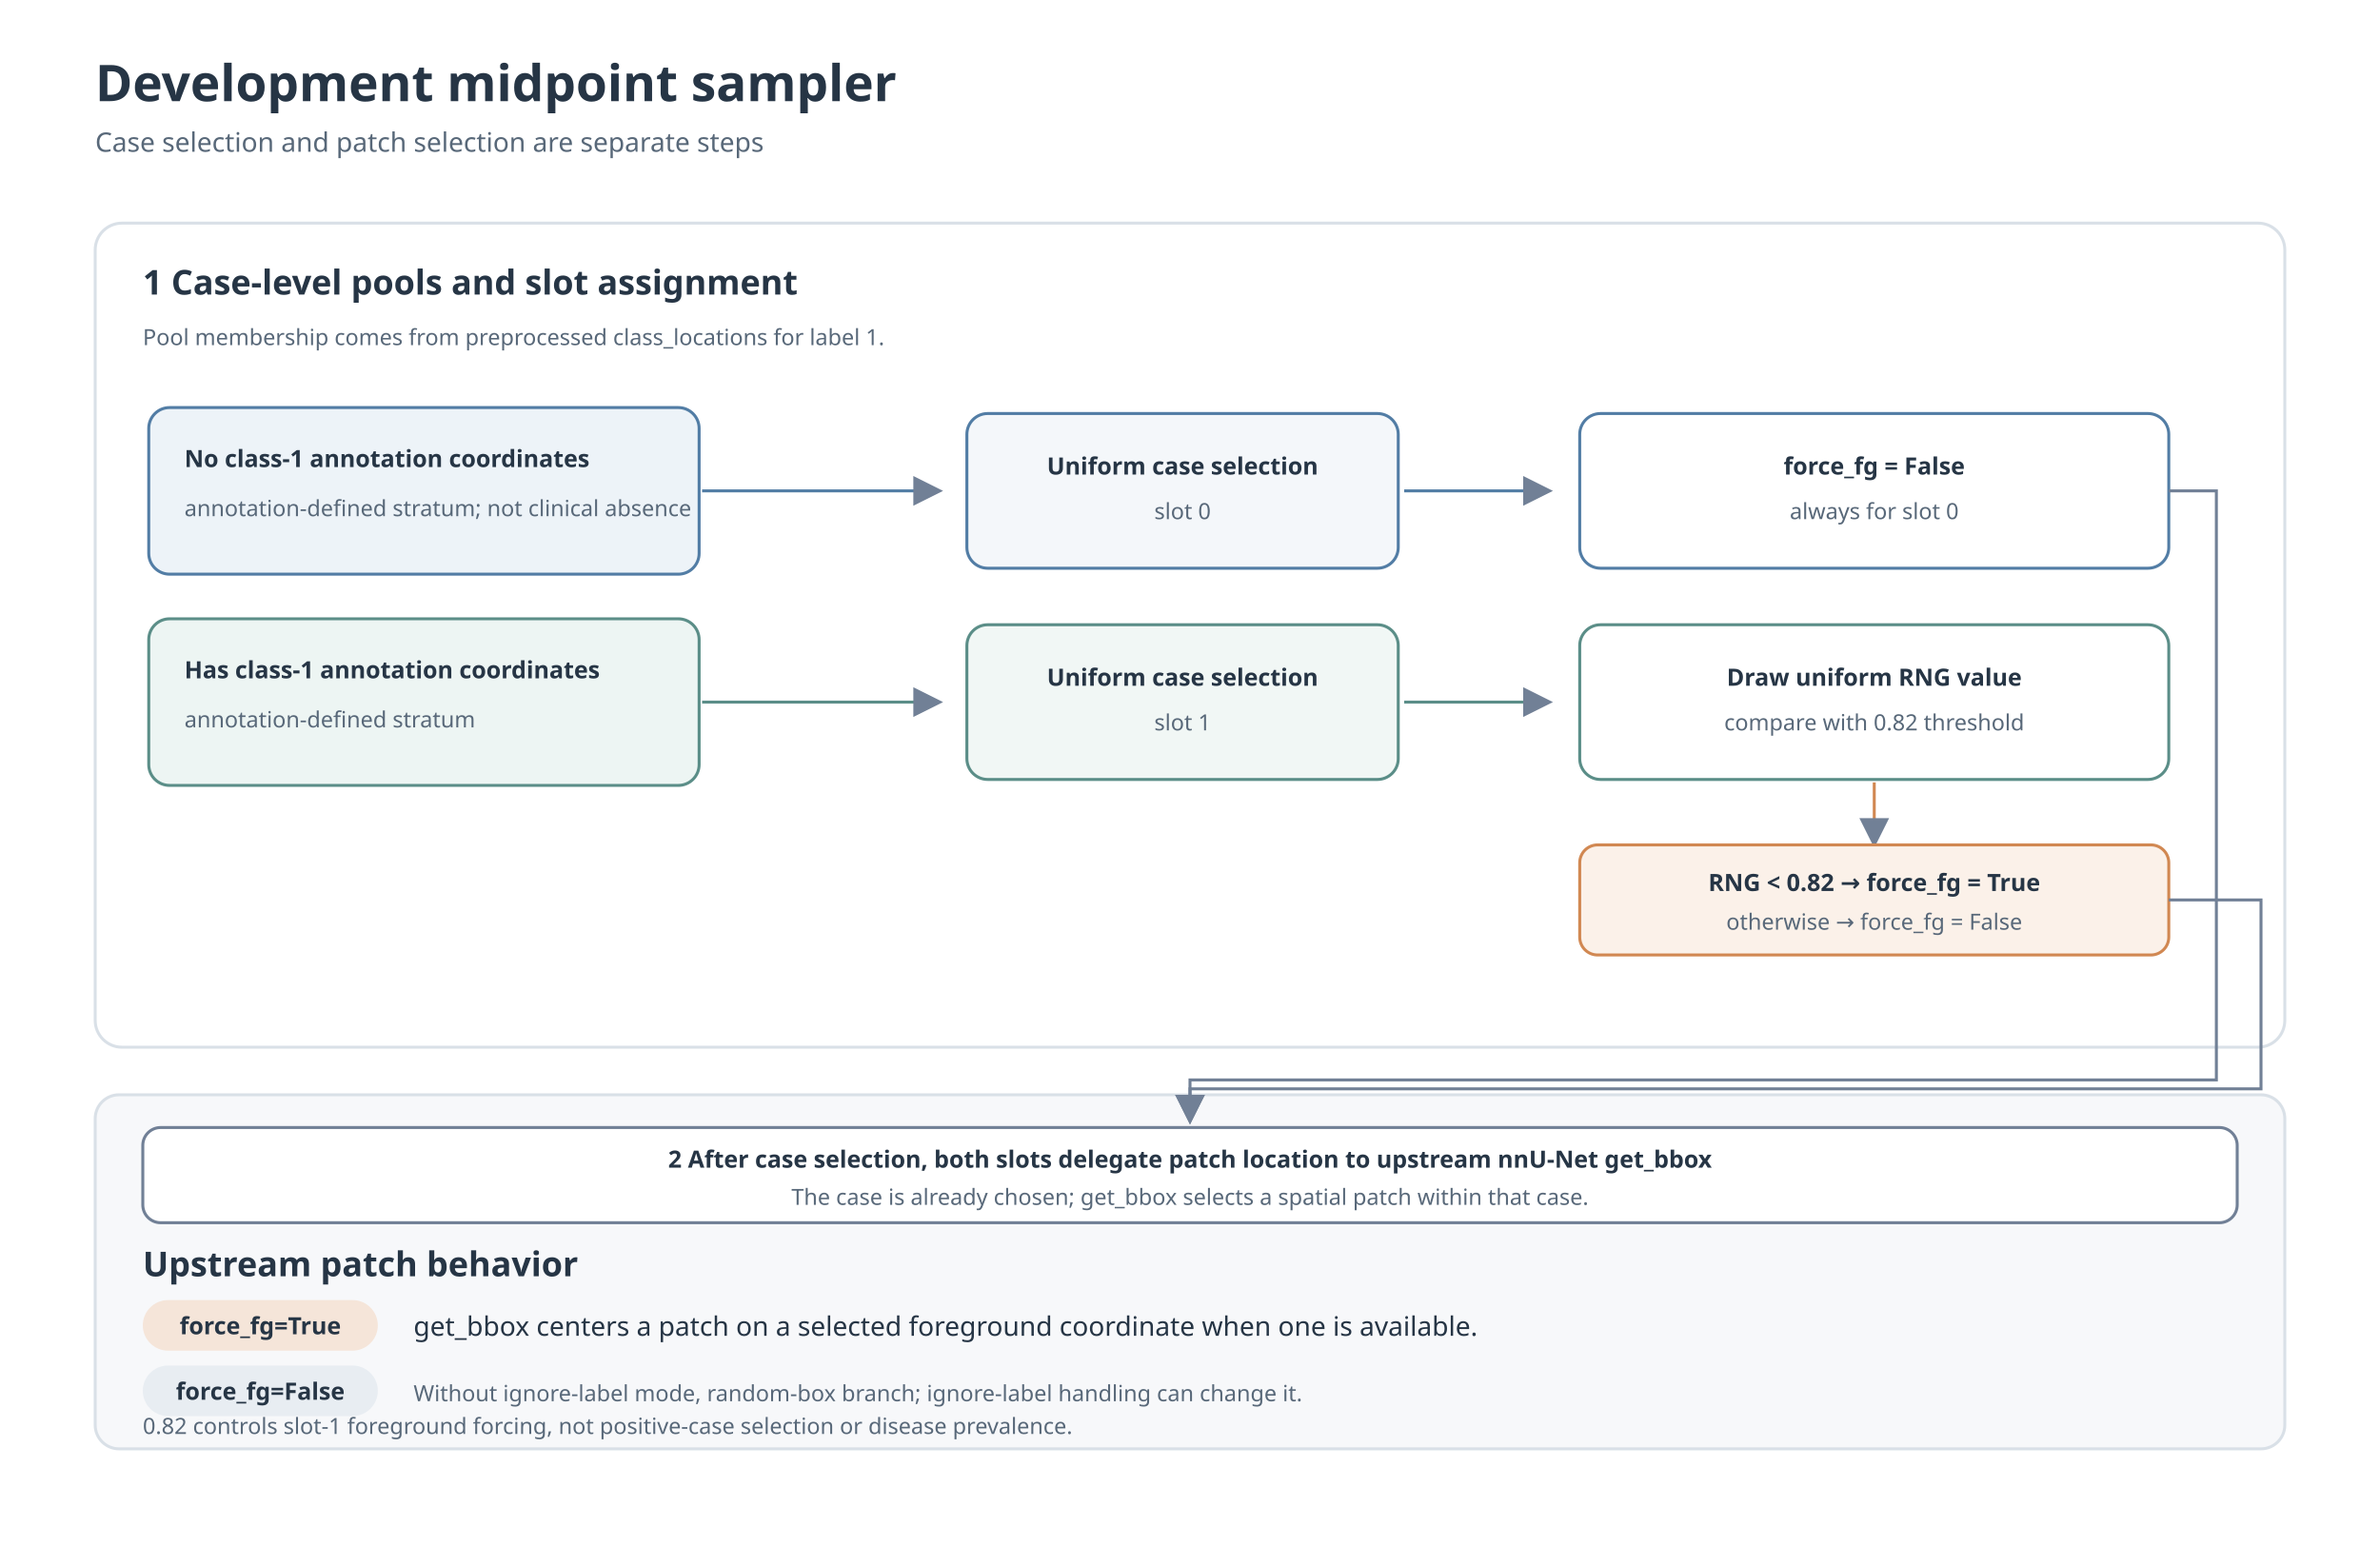
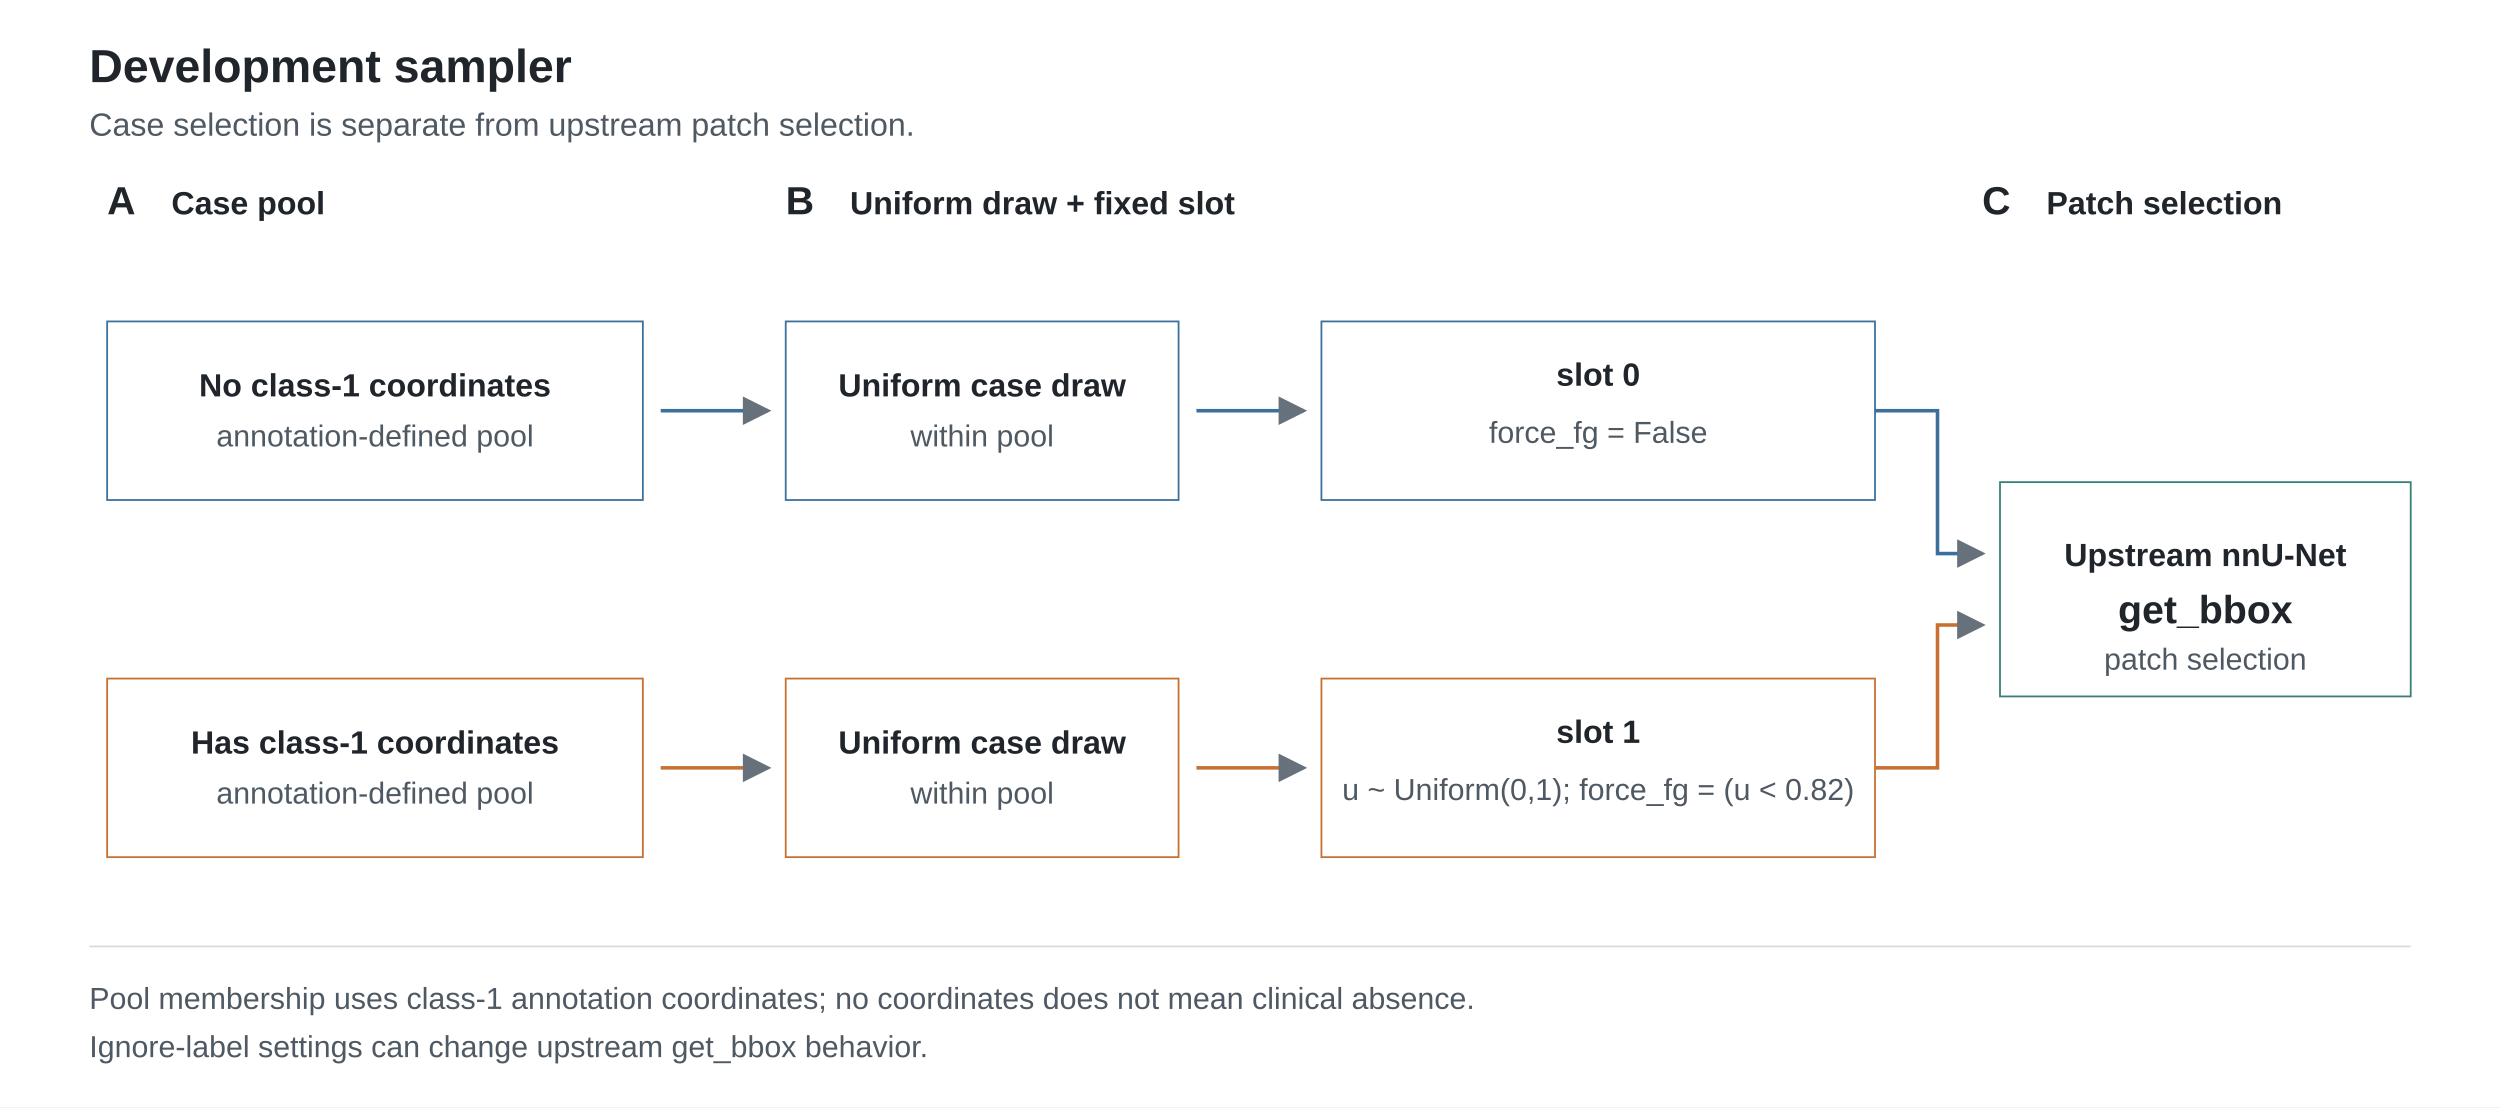
- <svg xmlns="http://www.w3.org/2000/svg" width="1600" height="1040" viewBox="0 0 1600 1040" role="img" aria-labelledby="title desc">
+ <svg xmlns="http://www.w3.org/2000/svg" width="1400" height="620" viewBox="0 0 1400 620" role="img" aria-labelledby="title desc">
  <defs>
-     <pattern id="control-hatch" width="9" height="9" patternUnits="userSpaceOnUse" patternTransform="rotate(45)">
-       <rect width="9" height="9" fill="#f0f1f2" />
-       <line x1="0" y1="0" x2="0" y2="9" stroke="#929aa2" stroke-width="3" />
+     <pattern id="control-hatch" width="8" height="8" patternUnits="userSpaceOnUse" patternTransform="rotate(45)">
+       <rect width="8" height="8" fill="#f4f4f4" />
+       <line x1="0" y1="0" x2="0" y2="8" stroke="#69727a" stroke-width="2" />
    </pattern>
-     <marker id="arrow" markerWidth="10" markerHeight="10" refX="8" refY="5" orient="auto">
-       <path d="M0,0 L10,5 L0,10 z" fill="#718096" />
+     <marker id="arrow" markerWidth="8" markerHeight="8" refX="7" refY="4" orient="auto">
+       <path d="M0,0 L8,4 L0,8 z" fill="#67717b" />
    </marker>
  </defs>
-   <rect x="0" y="0" width="1600" height="1040" fill="#ffffff" />
-   <style>text{font-family:sans-serif;fill:#263545} .title{font-size:34px;font-weight:700} .subtitle{font-size:18px;fill:#586879} .section{font-size:23px;font-weight:700} .body{font-size:18px} .small{font-size:15px;fill:#586879} .label{font-size:16px;font-weight:700} .metric{font-size:16px;font-variant-numeric:tabular-nums}</style>
-   <text x="64.0" y="68.0" class="title" text-anchor="start">Development midpoint sampler</text>
-   <text x="64.0" y="102.0" class="subtitle" text-anchor="start">Case selection and patch selection are separate steps</text>
-   <rect x="64.0" y="150.0" width="1472.0" height="554.0" rx="18" fill="#ffffff" stroke="#d9e0e7" stroke-width="2" />
-   <text x="96.0" y="198.0" class="section" text-anchor="start">1  Case-level pools and slot assignment</text>
-   <text x="96.0" y="232.0" class="small" text-anchor="start">Pool membership comes from preprocessed class_locations for label 1.</text>
-   <rect x="100.0" y="274.0" width="370.0" height="112.0" rx="14" fill="#edf3f8" stroke="#527da5" stroke-width="2" />
-   <text x="124.0" y="314.0" class="label" text-anchor="start">No class-1 annotation coordinates</text>
-   <text x="124.0" y="347.0" class="small" text-anchor="start">annotation-defined stratum; not clinical absence</text>
-   <line x1="472.0" y1="330.0" x2="630.0" y2="330.0" stroke="#527da5" stroke-width="2" marker-end="url(#arrow)" />
-   <rect x="650.0" y="278.0" width="290.0" height="104.0" rx="14" fill="#f4f7fa" stroke="#527da5" stroke-width="2" />
-   <text x="795.0" y="319.0" class="label" text-anchor="middle">Uniform case selection</text>
-   <text x="795.0" y="349.0" class="small" text-anchor="middle">slot 0</text>
-   <line x1="944.0" y1="330.0" x2="1040.0" y2="330.0" stroke="#527da5" stroke-width="2" marker-end="url(#arrow)" />
-   <rect x="1062.0" y="278.0" width="396.0" height="104.0" rx="14" fill="#ffffff" stroke="#527da5" stroke-width="2" />
-   <text x="1260.0" y="319.0" class="label" text-anchor="middle">force_fg = False</text>
-   <text x="1260.0" y="349.0" class="small" text-anchor="middle">always for slot 0</text>
-   <rect x="100.0" y="416.0" width="370.0" height="112.0" rx="14" fill="#edf5f3" stroke="#5b8e88" stroke-width="2" />
-   <text x="124.0" y="456.0" class="label" text-anchor="start">Has class-1 annotation coordinates</text>
-   <text x="124.0" y="489.0" class="small" text-anchor="start">annotation-defined stratum</text>
-   <line x1="472.0" y1="472.0" x2="630.0" y2="472.0" stroke="#5b8e88" stroke-width="2" marker-end="url(#arrow)" />
-   <rect x="650.0" y="420.0" width="290.0" height="104.0" rx="14" fill="#f1f7f5" stroke="#5b8e88" stroke-width="2" />
-   <text x="795.0" y="461.0" class="label" text-anchor="middle">Uniform case selection</text>
-   <text x="795.0" y="491.0" class="small" text-anchor="middle">slot 1</text>
-   <line x1="944.0" y1="472.0" x2="1040.0" y2="472.0" stroke="#5b8e88" stroke-width="2" marker-end="url(#arrow)" />
-   <rect x="1062.0" y="420.0" width="396.0" height="104.0" rx="14" fill="#ffffff" stroke="#5b8e88" stroke-width="2" />
-   <text x="1260.0" y="461.0" class="label" text-anchor="middle">Draw uniform RNG value</text>
-   <text x="1260.0" y="491.0" class="small" text-anchor="middle">compare with 0.82 threshold</text>
-   <line x1="1260.0" y1="526.0" x2="1260.0" y2="566.0" stroke="#d18852" stroke-width="2" marker-end="url(#arrow)" />
-   <rect x="1062.0" y="568.0" width="396.0" height="74.0" rx="12" fill="#fbf1e9" stroke="#d18852" stroke-width="2" />
-   <text x="1260.0" y="599.0" class="label" text-anchor="middle">RNG &lt; 0.82 → force_fg = True</text>
-   <text x="1260.0" y="625.0" class="small" text-anchor="middle">otherwise → force_fg = False</text>
-   <rect x="64.0" y="736.0" width="1472.0" height="238.0" rx="16" fill="#f7f8fa" stroke="#d9e0e7" stroke-width="2" />
-   <rect x="96.0" y="758.0" width="1408.0" height="64.0" rx="12" fill="#ffffff" stroke="#718096" stroke-width="2" />
-   <text x="800.0" y="785.0" class="label" text-anchor="middle">2  After case selection, both slots delegate patch location to upstream nnU-Net get_bbox</text>
-   <text x="800.0" y="810.0" class="small" text-anchor="middle">The case is already chosen; get_bbox selects a spatial patch within that case.</text>
-   <path d="M1458 330 H1490 V726 H800 V752" fill="none" stroke="#718096" stroke-width="2" marker-end="url(#arrow)" />
-   <path d="M1458 605 H1520 V732 H800 V752" fill="none" stroke="#718096" stroke-width="2" marker-end="url(#arrow)" />
-   <text x="96.0" y="858.0" class="section" text-anchor="start">Upstream patch behavior</text>
-   <rect x="96.0" y="874.0" width="158.0" height="34" rx="17" fill="#f5e5d9" />
-   <text x="175.0" y="897.0" class="label" text-anchor="middle" fill="#23364d">force_fg=True</text>
-   <text x="278.0" y="898.0" class="body" text-anchor="start">get_bbox centers a patch on a selected foreground coordinate when one is available.</text>
-   <rect x="96.0" y="918.0" width="158.0" height="34" rx="17" fill="#e8edf2" />
-   <text x="175.0" y="941.0" class="label" text-anchor="middle" fill="#23364d">force_fg=False</text>
-   <text x="278.0" y="942.0" class="small" text-anchor="start">Without ignore-label mode, random-box branch; ignore-label handling can change it.</text>
-   <text x="96.0" y="964.0" class="small" text-anchor="start">0.82 controls slot-1 foreground forcing, not positive-case selection or disease prevalence.</text>
+   <rect x="0" y="0" width="1400" height="620" fill="#ffffff" />
+   <style>text{font-family:Arial,Helvetica,sans-serif;fill:#20252b} .title{font-size:26px;font-weight:700} .subtitle{font-size:18px;fill:#4f5963} .section{font-size:22px;font-weight:700} .body{font-size:19px} .small{font-size:17px;fill:#4f5963} .label{font-size:18px;font-weight:700} .metric{font-size:18px;font-weight:700;font-variant-numeric:tabular-nums}</style>
+   <text x="50.0" y="46.0" class="title" text-anchor="start">Development sampler</text>
+   <text x="50.0" y="76.0" class="subtitle" text-anchor="start">Case selection is separate from upstream patch selection.</text>
+   <text x="60.0" y="120.0" class="section" text-anchor="start" fill="#3b6f9c">A</text>
+   <text x="96.0" y="120.0" class="label" text-anchor="start">Case pool</text>
+   <text x="440.0" y="120.0" class="section" text-anchor="start" fill="#c86f32">B</text>
+   <text x="476.0" y="120.0" class="label" text-anchor="start">Uniform draw + fixed slot</text>
+   <text x="1110.0" y="120.0" class="section" text-anchor="start" fill="#377f78">C</text>
+   <text x="1146.0" y="120.0" class="label" text-anchor="start">Patch selection</text>
+   <rect x="60.0" y="180.0" width="300.0" height="100.0" fill="#ffffff" stroke="#3b6f9c" stroke-width="1" />
+   <text x="210.0" y="222.0" class="label" text-anchor="middle">No class-1 coordinates</text>
+   <text x="210.0" y="250.0" class="small" text-anchor="middle">annotation-defined pool</text>
+   <line x1="370.0" y1="230.0" x2="430.0" y2="230.0" stroke="#3b6f9c" stroke-width="2" marker-end="url(#arrow)" />
+   <rect x="440.0" y="180.0" width="220.0" height="100.0" fill="#ffffff" stroke="#3b6f9c" stroke-width="1" />
+   <text x="550.0" y="222.0" class="label" text-anchor="middle">Uniform case draw</text>
+   <text x="550.0" y="250.0" class="small" text-anchor="middle">within pool</text>
+   <line x1="670.0" y1="230.0" x2="730.0" y2="230.0" stroke="#3b6f9c" stroke-width="2" marker-end="url(#arrow)" />
+   <rect x="740.0" y="180.0" width="310.0" height="100.0" fill="#ffffff" stroke="#3b6f9c" stroke-width="1" />
+   <text x="895.0" y="216.0" class="label" text-anchor="middle">slot 0</text>
+   <text x="895.0" y="248.0" class="small" text-anchor="middle">force_fg = False</text>
+   <rect x="60.0" y="380.0" width="300.0" height="100.0" fill="#ffffff" stroke="#c86f32" stroke-width="1" />
+   <text x="210.0" y="422.0" class="label" text-anchor="middle">Has class-1 coordinates</text>
+   <text x="210.0" y="450.0" class="small" text-anchor="middle">annotation-defined pool</text>
+   <line x1="370.0" y1="430.0" x2="430.0" y2="430.0" stroke="#c86f32" stroke-width="2" marker-end="url(#arrow)" />
+   <rect x="440.0" y="380.0" width="220.0" height="100.0" fill="#ffffff" stroke="#c86f32" stroke-width="1" />
+   <text x="550.0" y="422.0" class="label" text-anchor="middle">Uniform case draw</text>
+   <text x="550.0" y="450.0" class="small" text-anchor="middle">within pool</text>
+   <line x1="670.0" y1="430.0" x2="730.0" y2="430.0" stroke="#c86f32" stroke-width="2" marker-end="url(#arrow)" />
+   <rect x="740.0" y="380.0" width="310.0" height="100.0" fill="#ffffff" stroke="#c86f32" stroke-width="1" />
+   <text x="895.0" y="416.0" class="label" text-anchor="middle">slot 1</text>
+   <text x="895.0" y="448.0" class="small" text-anchor="middle">u ~ Uniform(0,1); force_fg = (u &lt; 0.82)</text>
+   <rect x="1120.0" y="270.0" width="230.0" height="120.0" fill="#ffffff" stroke="#377f78" stroke-width="1" />
+   <text x="1235.0" y="317.0" class="label" text-anchor="middle">Upstream nnU-Net</text>
+   <text x="1235.0" y="349.0" class="section" text-anchor="middle">get_bbox</text>
+   <text x="1235.0" y="375.0" class="small" text-anchor="middle">patch selection</text>
+   <path d="M1050 230 H1085 V310 H1110" fill="none" stroke="#3b6f9c" stroke-width="2" marker-end="url(#arrow)" />
+   <path d="M1050 430 H1085 V350 H1110" fill="none" stroke="#c86f32" stroke-width="2" marker-end="url(#arrow)" />
+   <line x1="50.0" y1="530.0" x2="1350.0" y2="530.0" stroke="#d6dbe0" stroke-width="1" />
+   <text x="50.0" y="565.0" class="small" text-anchor="start">Pool membership uses class-1 annotation coordinates; no coordinates does not mean clinical absence.</text>
+   <text x="50.0" y="592.0" class="small" text-anchor="start">Ignore-label settings can change upstream get_bbox behavior.</text>
</svg>
